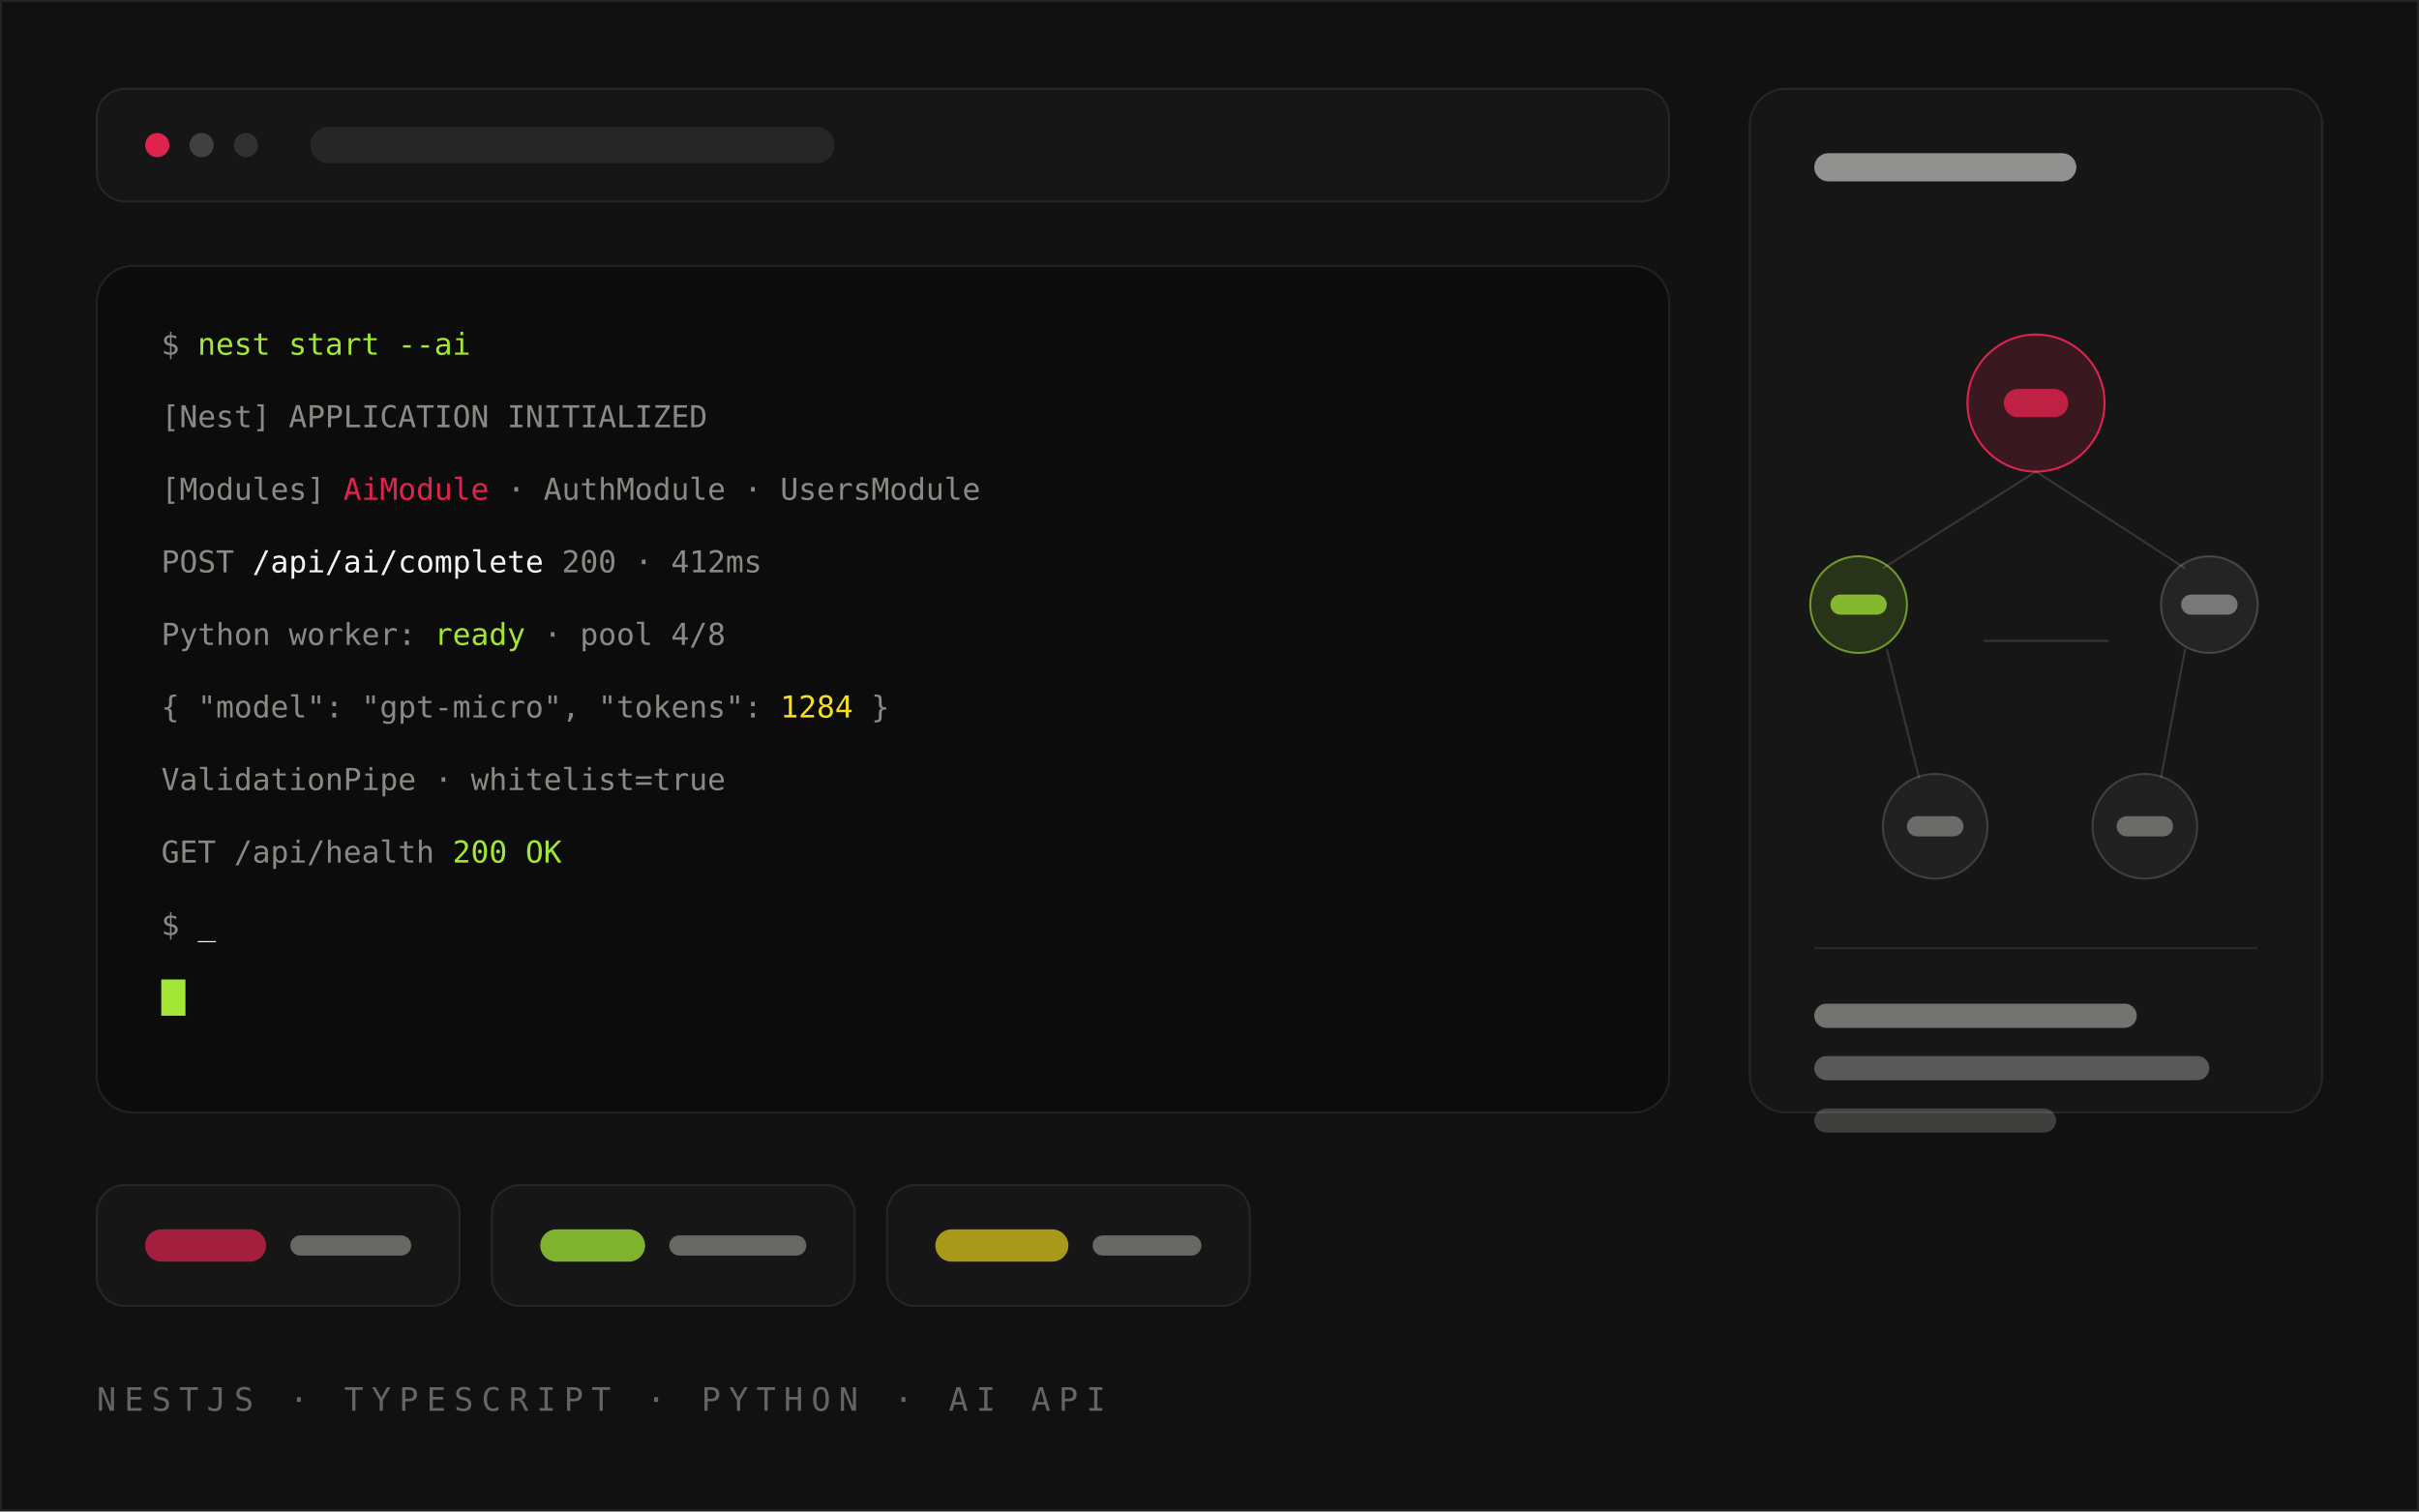
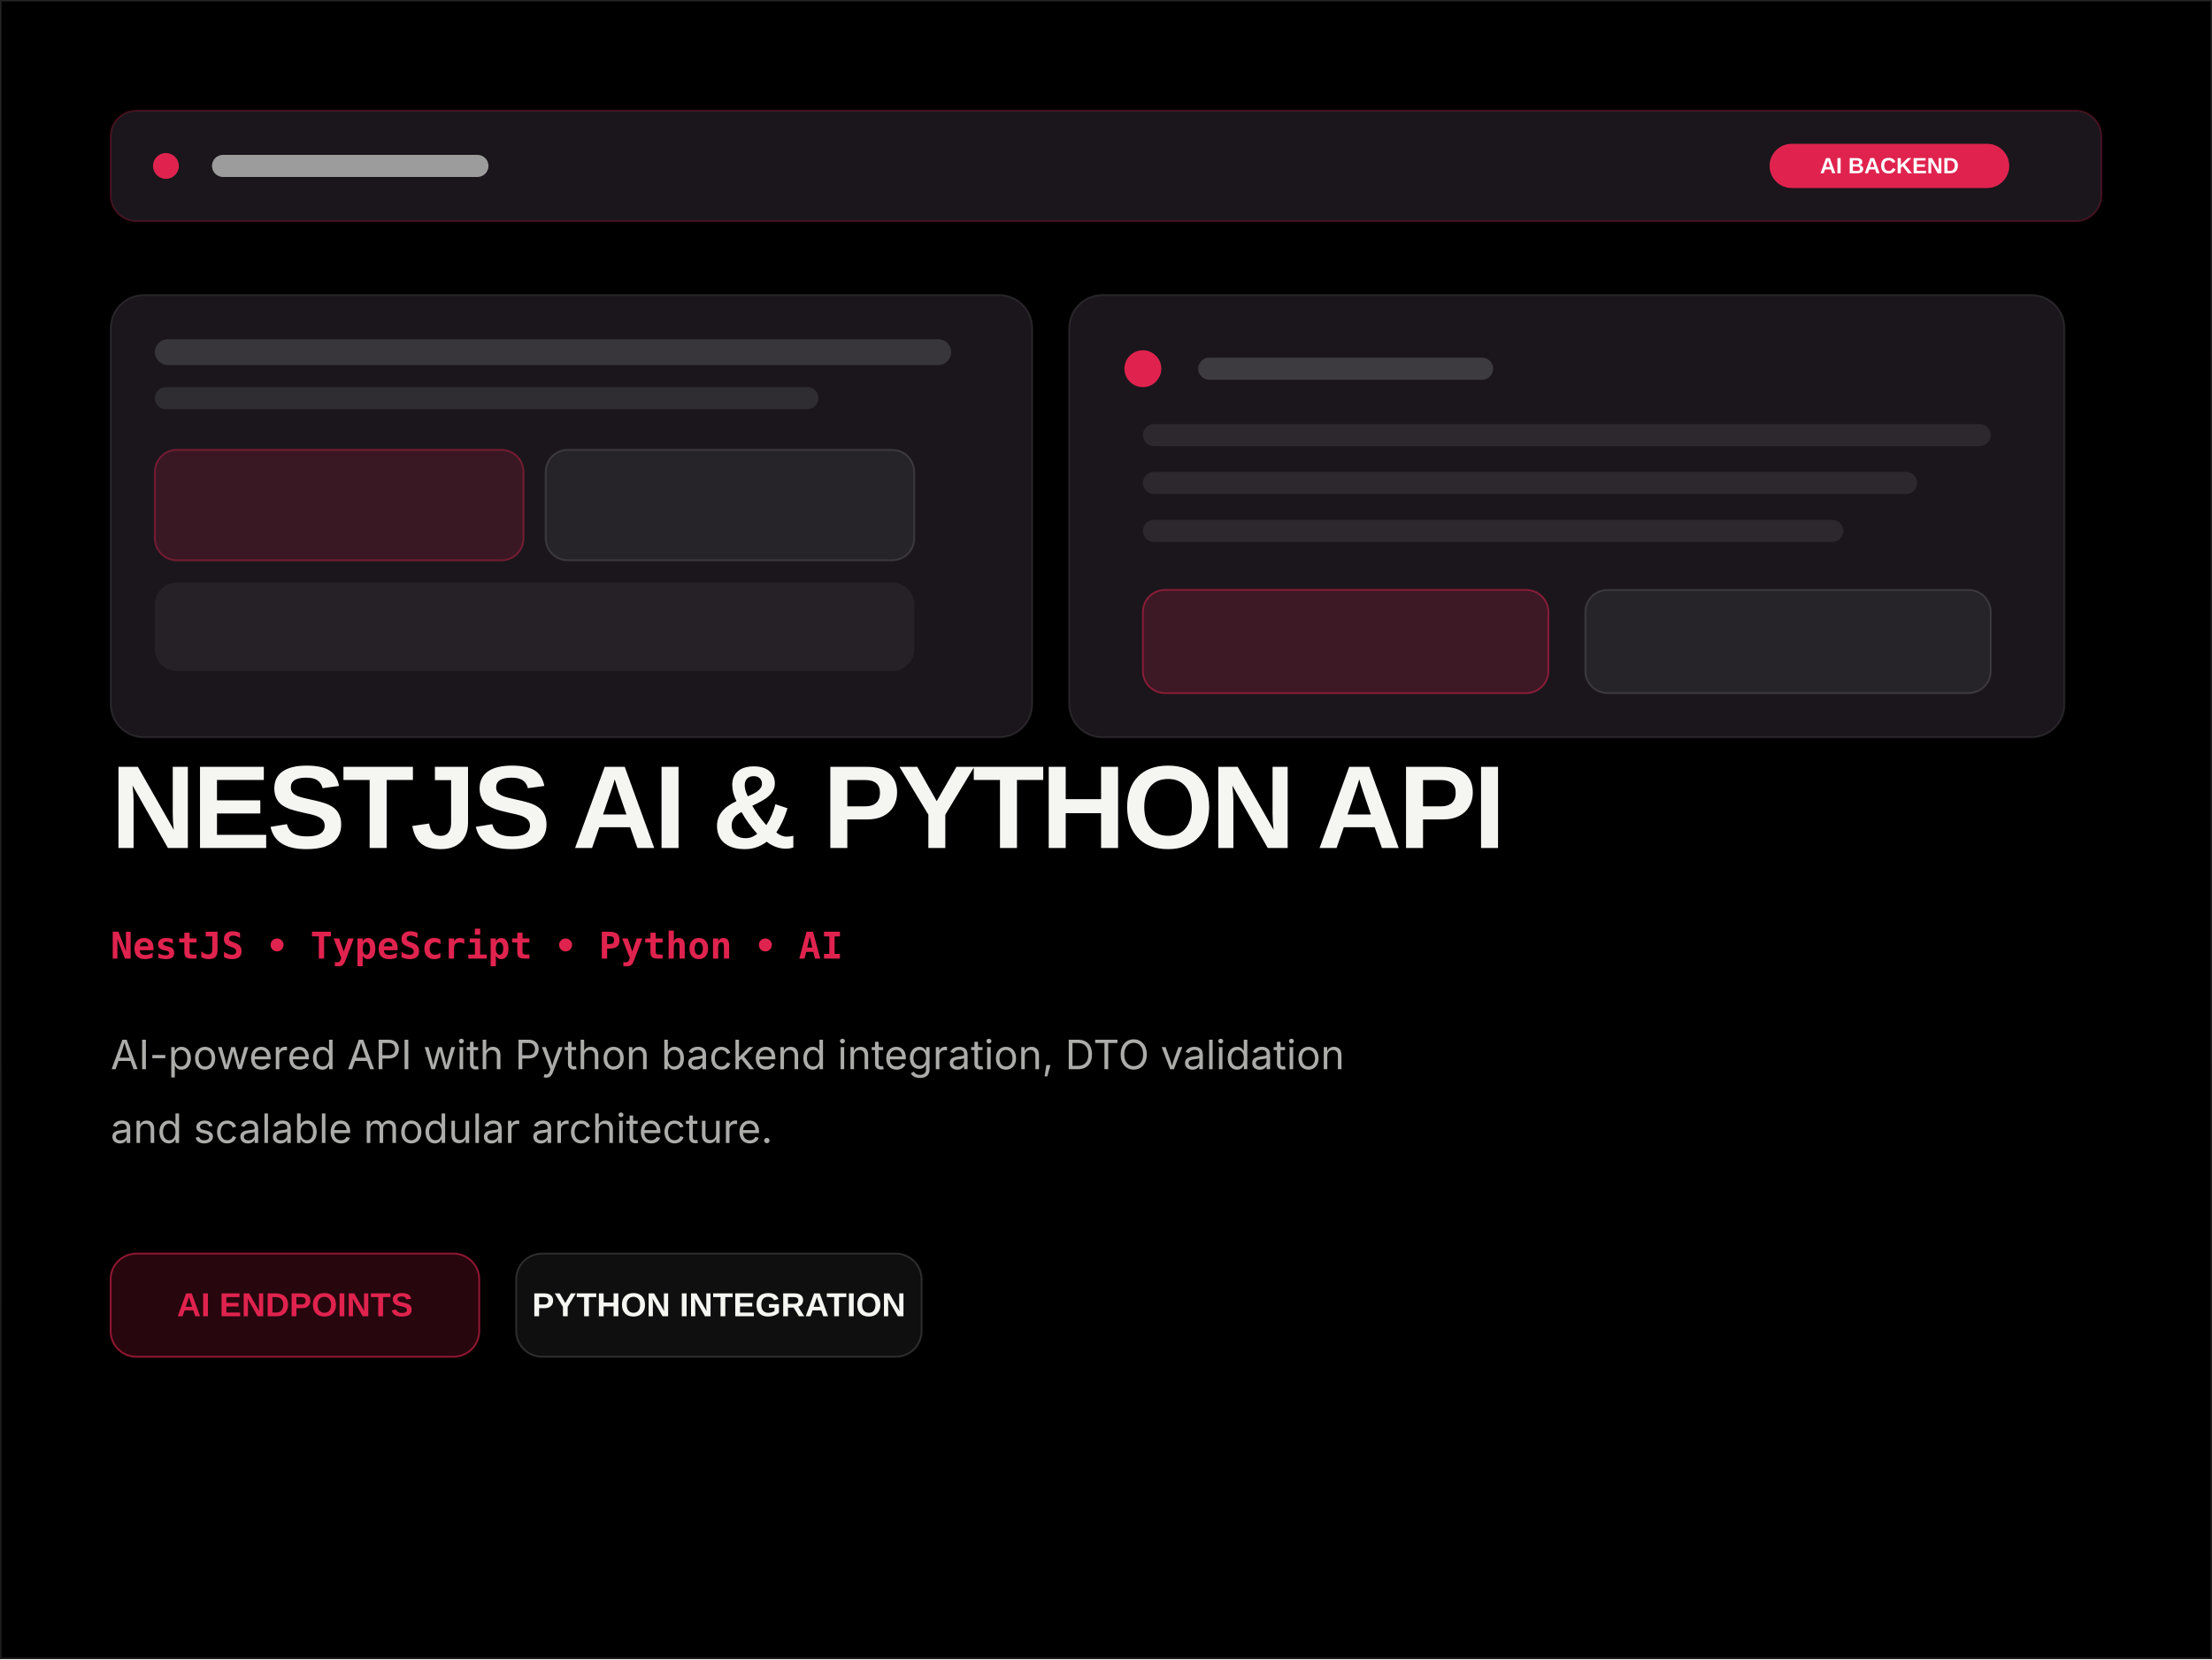
- <svg xmlns="http://www.w3.org/2000/svg" width="1200" height="750" viewBox="0 0 1200 750" fill="none">
-   <rect width="1200" height="750" fill="#111111" />
-   <rect x="0.5" y="0.5" width="1199" height="749" stroke="rgba(255,255,255,0.08)" />
-   <rect x="48" y="44" width="780" height="56" rx="14" fill="#161616" stroke="rgba(255,255,255,0.08)" />
-   <circle cx="78" cy="72" r="6" fill="#E0234E" />
-   <circle cx="100" cy="72" r="6" fill="rgba(255,255,255,0.18)" />
-   <circle cx="122" cy="72" r="6" fill="rgba(255,255,255,0.12)" />
-   <rect x="154" y="63" width="260" height="18" rx="9" fill="rgba(255,255,255,0.07)" />
-   <rect x="48" y="132" width="780" height="420" rx="18" fill="#0C0C0C" stroke="rgba(255,255,255,0.08)" />
-   <g font-family="monospace" font-size="15">
-     <text x="80" y="176" fill="#8A8A85">$</text>
-     <text x="98" y="176" fill="#A3E635">nest start --ai</text>
-     <text x="80" y="212" fill="#8A8A85">[Nest] APPLICATION INITIALIZED</text>
-     <text x="80" y="248" fill="#8A8A85">[Modules] <tspan fill="#E0234E">AiModule</tspan> · AuthModule · UsersModule</text>
-     <text x="80" y="284" fill="#8A8A85">POST <tspan fill="#F5F5F2">/api/ai/complete</tspan> 200 · 412ms</text>
-     <text x="80" y="320" fill="#8A8A85">Python worker: <tspan fill="#A3E635">ready</tspan> · pool 4/8</text>
-     <text x="80" y="356" fill="#8A8A85">{ "model": "gpt-micro", "tokens": <tspan fill="#F7DF1E">1284</tspan> }</text>
-     <text x="80" y="392" fill="#8A8A85">ValidationPipe · whitelist=true</text>
-     <text x="80" y="428" fill="#8A8A85">GET /api/health <tspan fill="#A3E635">200 OK</tspan>
-     </text>
-     <text x="80" y="464" fill="#8A8A85">$ <tspan fill="#F5F5F2">_</tspan>
-     </text>
+ <svg xmlns="http://www.w3.org/2000/svg" width="1200" height="900" viewBox="0 0 1200 900">
+   <defs>
+     <linearGradient id="bg4" x1="0" y1="0" x2="0" y2="900" gradientUnits="userSpaceOnUse">
+       <stop offset="0" stop-color="#131114" />
+       <stop offset="1" stop-color="#0B0A0D" />
+     </linearGradient>
+   </defs>
+   <rect width="1200" height="900" fill="url(#bg4)" />
+   <rect x="0.5" y="0.5" width="1199" height="899" stroke="rgba(255,255,255,0.08)" />
+   <rect x="60" y="60" width="1080" height="60" rx="14" fill="#1A161C" stroke="rgba(224,35,78,0.25)" />
+   <circle cx="90" cy="90" r="7" fill="#E0234E" />
+   <rect x="115" y="84" width="150" height="12" rx="6" fill="rgba(245,245,242,0.6)" />
+   <rect x="960" y="78" width="130" height="24" rx="12" fill="#E0234E" />
+   <text x="1025" y="94" fill="#FFFFFF" font-family="Inter Tight, Arial" font-size="12" font-weight="800" text-anchor="middle">AI BACKEND</text>
+   <g>
+     <rect x="60" y="160" width="500" height="240" rx="18" fill="#1A161C" stroke="rgba(255,255,255,0.1)" />
+     <rect x="84" y="184" width="432" height="14" rx="7" fill="rgba(255,255,255,0.14)" />
+     <rect x="84" y="210" width="360" height="12" rx="6" fill="rgba(255,255,255,0.1)" />
+     <rect x="84" y="244" width="200" height="60" rx="12" fill="rgba(224,35,78,0.16)" stroke="rgba(224,35,78,0.4)" />
+     <rect x="296" y="244" width="200" height="60" rx="12" fill="rgba(255,255,255,0.06)" stroke="rgba(255,255,255,0.12)" />
+     <rect x="84" y="316" width="412" height="48" rx="12" fill="rgba(255,255,255,0.05)" />
  </g>
-   <rect x="80" y="486" width="12" height="18" fill="#A3E635" />
  <g>
-     <rect x="868" y="44" width="284" height="508" rx="18" fill="#161616" stroke="rgba(255,255,255,0.08)" />
-     <rect x="900" y="76" width="130" height="14" rx="7" fill="rgba(245,245,242,0.55)" />
-     <g>
-       <circle cx="1010" cy="200" r="34" fill="rgba(224,35,78,0.18)" stroke="#E0234E" />
-       <rect x="994" y="193" width="32" height="14" rx="7" fill="#E0234E" opacity="0.8" />
-       <circle cx="922" cy="300" r="24" fill="rgba(163,230,53,0.14)" stroke="rgba(163,230,53,0.6)" />
-       <rect x="908" y="295" width="28" height="10" rx="5" fill="#A3E635" opacity="0.75" />
-       <circle cx="1096" cy="300" r="24" fill="rgba(255,255,255,0.06)" stroke="rgba(255,255,255,0.18)" />
-       <rect x="1082" y="295" width="28" height="10" rx="5" fill="rgba(245,245,242,0.4)" />
-       <circle cx="960" cy="410" r="26" fill="rgba(255,255,255,0.05)" stroke="rgba(255,255,255,0.16)" />
-       <rect x="946" y="405" width="28" height="10" rx="5" fill="rgba(245,245,242,0.35)" />
-       <circle cx="1064" cy="410" r="26" fill="rgba(255,255,255,0.05)" stroke="rgba(255,255,255,0.16)" />
-       <rect x="1050" y="405" width="28" height="10" rx="5" fill="rgba(245,245,242,0.35)" />
-       <g stroke="rgba(255,255,255,0.14)">
-         <path d="M1010 234 L934 282" />
-         <path d="M1010 234 L1084 282" />
-         <path d="M936 322 L952 386" />
-         <path d="M1084 322 L1072 386" />
-         <path d="M984 318 L1046 318" />
-       </g>
-     </g>
-     <rect x="900" y="470" width="220" height="1" fill="rgba(255,255,255,0.08)" />
-     <rect x="900" y="498" width="160" height="12" rx="6" fill="rgba(138,138,133,0.8)" />
-     <rect x="900" y="524" width="196" height="12" rx="6" fill="rgba(245,245,242,0.3)" />
-     <rect x="900" y="550" width="120" height="12" rx="6" fill="rgba(245,245,242,0.2)" />
+     <rect x="580" y="160" width="540" height="240" rx="18" fill="#1A161C" stroke="rgba(255,255,255,0.1)" />
+     <circle cx="620" cy="200" r="10" fill="#E0234E" />
+     <rect x="650" y="194" width="160" height="12" rx="6" fill="rgba(255,255,255,0.16)" />
+     <rect x="620" y="230" width="460" height="12" rx="6" fill="rgba(255,255,255,0.08)" />
+     <rect x="620" y="256" width="420" height="12" rx="6" fill="rgba(255,255,255,0.08)" />
+     <rect x="620" y="282" width="380" height="12" rx="6" fill="rgba(255,255,255,0.08)" />
+     <rect x="620" y="320" width="220" height="56" rx="12" fill="rgba(224,35,78,0.18)" stroke="rgba(224,35,78,0.5)" />
+     <rect x="860" y="320" width="220" height="56" rx="12" fill="rgba(255,255,255,0.06)" stroke="rgba(255,255,255,0.12)" />
  </g>
-   <rect x="48" y="588" width="180" height="60" rx="14" fill="#161616" stroke="rgba(255,255,255,0.08)" />
-   <rect x="72" y="610" width="60" height="16" rx="8" fill="rgba(224,35,78,0.7)" />
-   <rect x="144" y="613" width="60" height="10" rx="5" fill="rgba(138,138,133,0.7)" />
-   <rect x="244" y="588" width="180" height="60" rx="14" fill="#161616" stroke="rgba(255,255,255,0.08)" />
-   <rect x="268" y="610" width="52" height="16" rx="8" fill="rgba(163,230,53,0.75)" />
-   <rect x="332" y="613" width="68" height="10" rx="5" fill="rgba(138,138,133,0.7)" />
-   <rect x="440" y="588" width="180" height="60" rx="14" fill="#161616" stroke="rgba(255,255,255,0.08)" />
-   <rect x="464" y="610" width="66" height="16" rx="8" fill="rgba(247,223,30,0.65)" />
-   <rect x="542" y="613" width="54" height="10" rx="5" fill="rgba(138,138,133,0.7)" />
-   <text x="48" y="700" font-family="monospace" font-size="16" letter-spacing="4" fill="rgba(138,138,133,0.7)">NESTJS · TYPESCRIPT · PYTHON · AI API</text>
+   <text x="60" y="460" fill="#F5F5F2" font-family="Inter Tight, Arial Black, Arial" font-size="64" font-weight="800" letter-spacing="-2px">NESTJS AI &amp; PYTHON API</text>
+   <text x="60" y="520" fill="#E0234E" font-family="JetBrains Mono, monospace" font-size="20" font-weight="600">NestJS • TypeScript • Python • AI</text>
+   <text x="60" y="580" fill="rgba(245,245,242,0.7)" font-family="Inter, Arial" font-size="22" line-height="34">AI-powered API with Python backend integration, DTO validation</text>
+   <text x="60" y="620" fill="rgba(245,245,242,0.7)" font-family="Inter, Arial" font-size="22" line-height="34">and scalable modular architecture.</text>
+   <rect x="60" y="680" width="200" height="56" rx="14" fill="rgba(224,35,78,0.18)" stroke="rgba(224,35,78,0.6)" />
+   <text x="160" y="714" fill="#E0234E" font-family="Inter Tight, Arial" font-size="18" font-weight="800" text-anchor="middle">AI ENDPOINTS</text>
+   <rect x="280" y="680" width="220" height="56" rx="14" fill="rgba(255,255,255,0.06)" stroke="rgba(255,255,255,0.15)" />
+   <text x="390" y="714" fill="#F5F5F2" font-family="Inter Tight, Arial" font-size="18" font-weight="800" text-anchor="middle">PYTHON INTEGRATION</text>
</svg>
